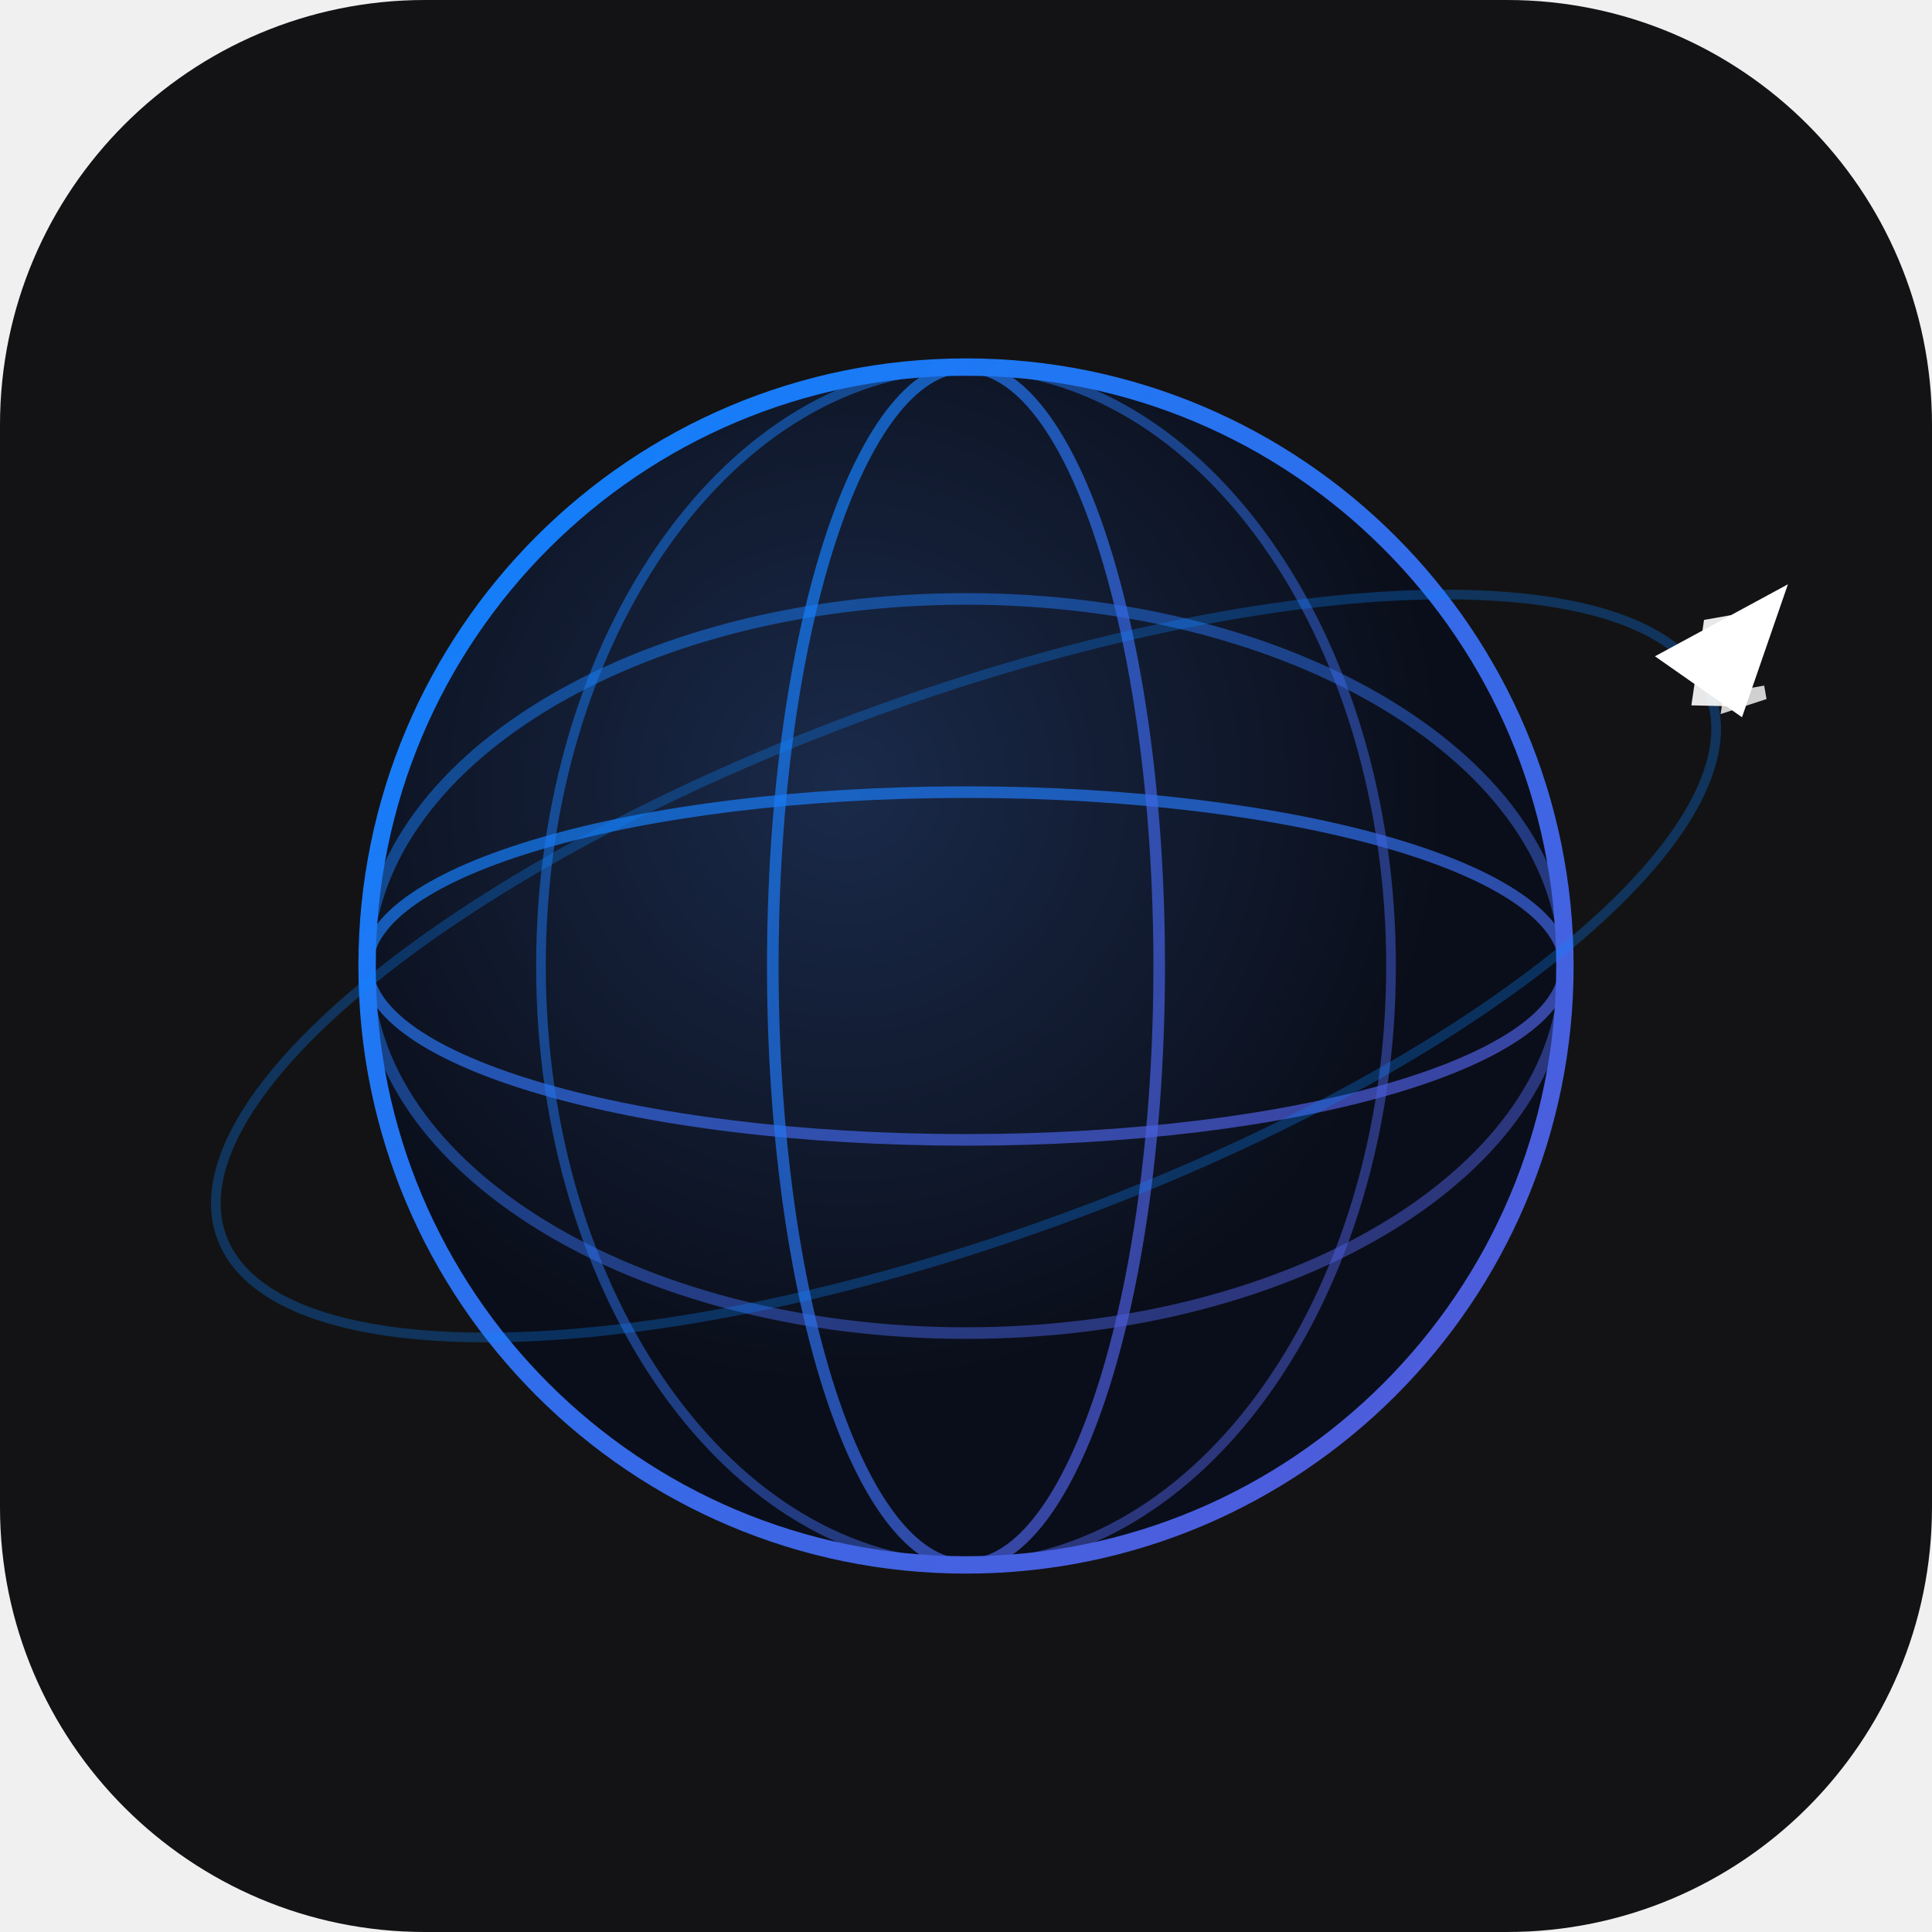
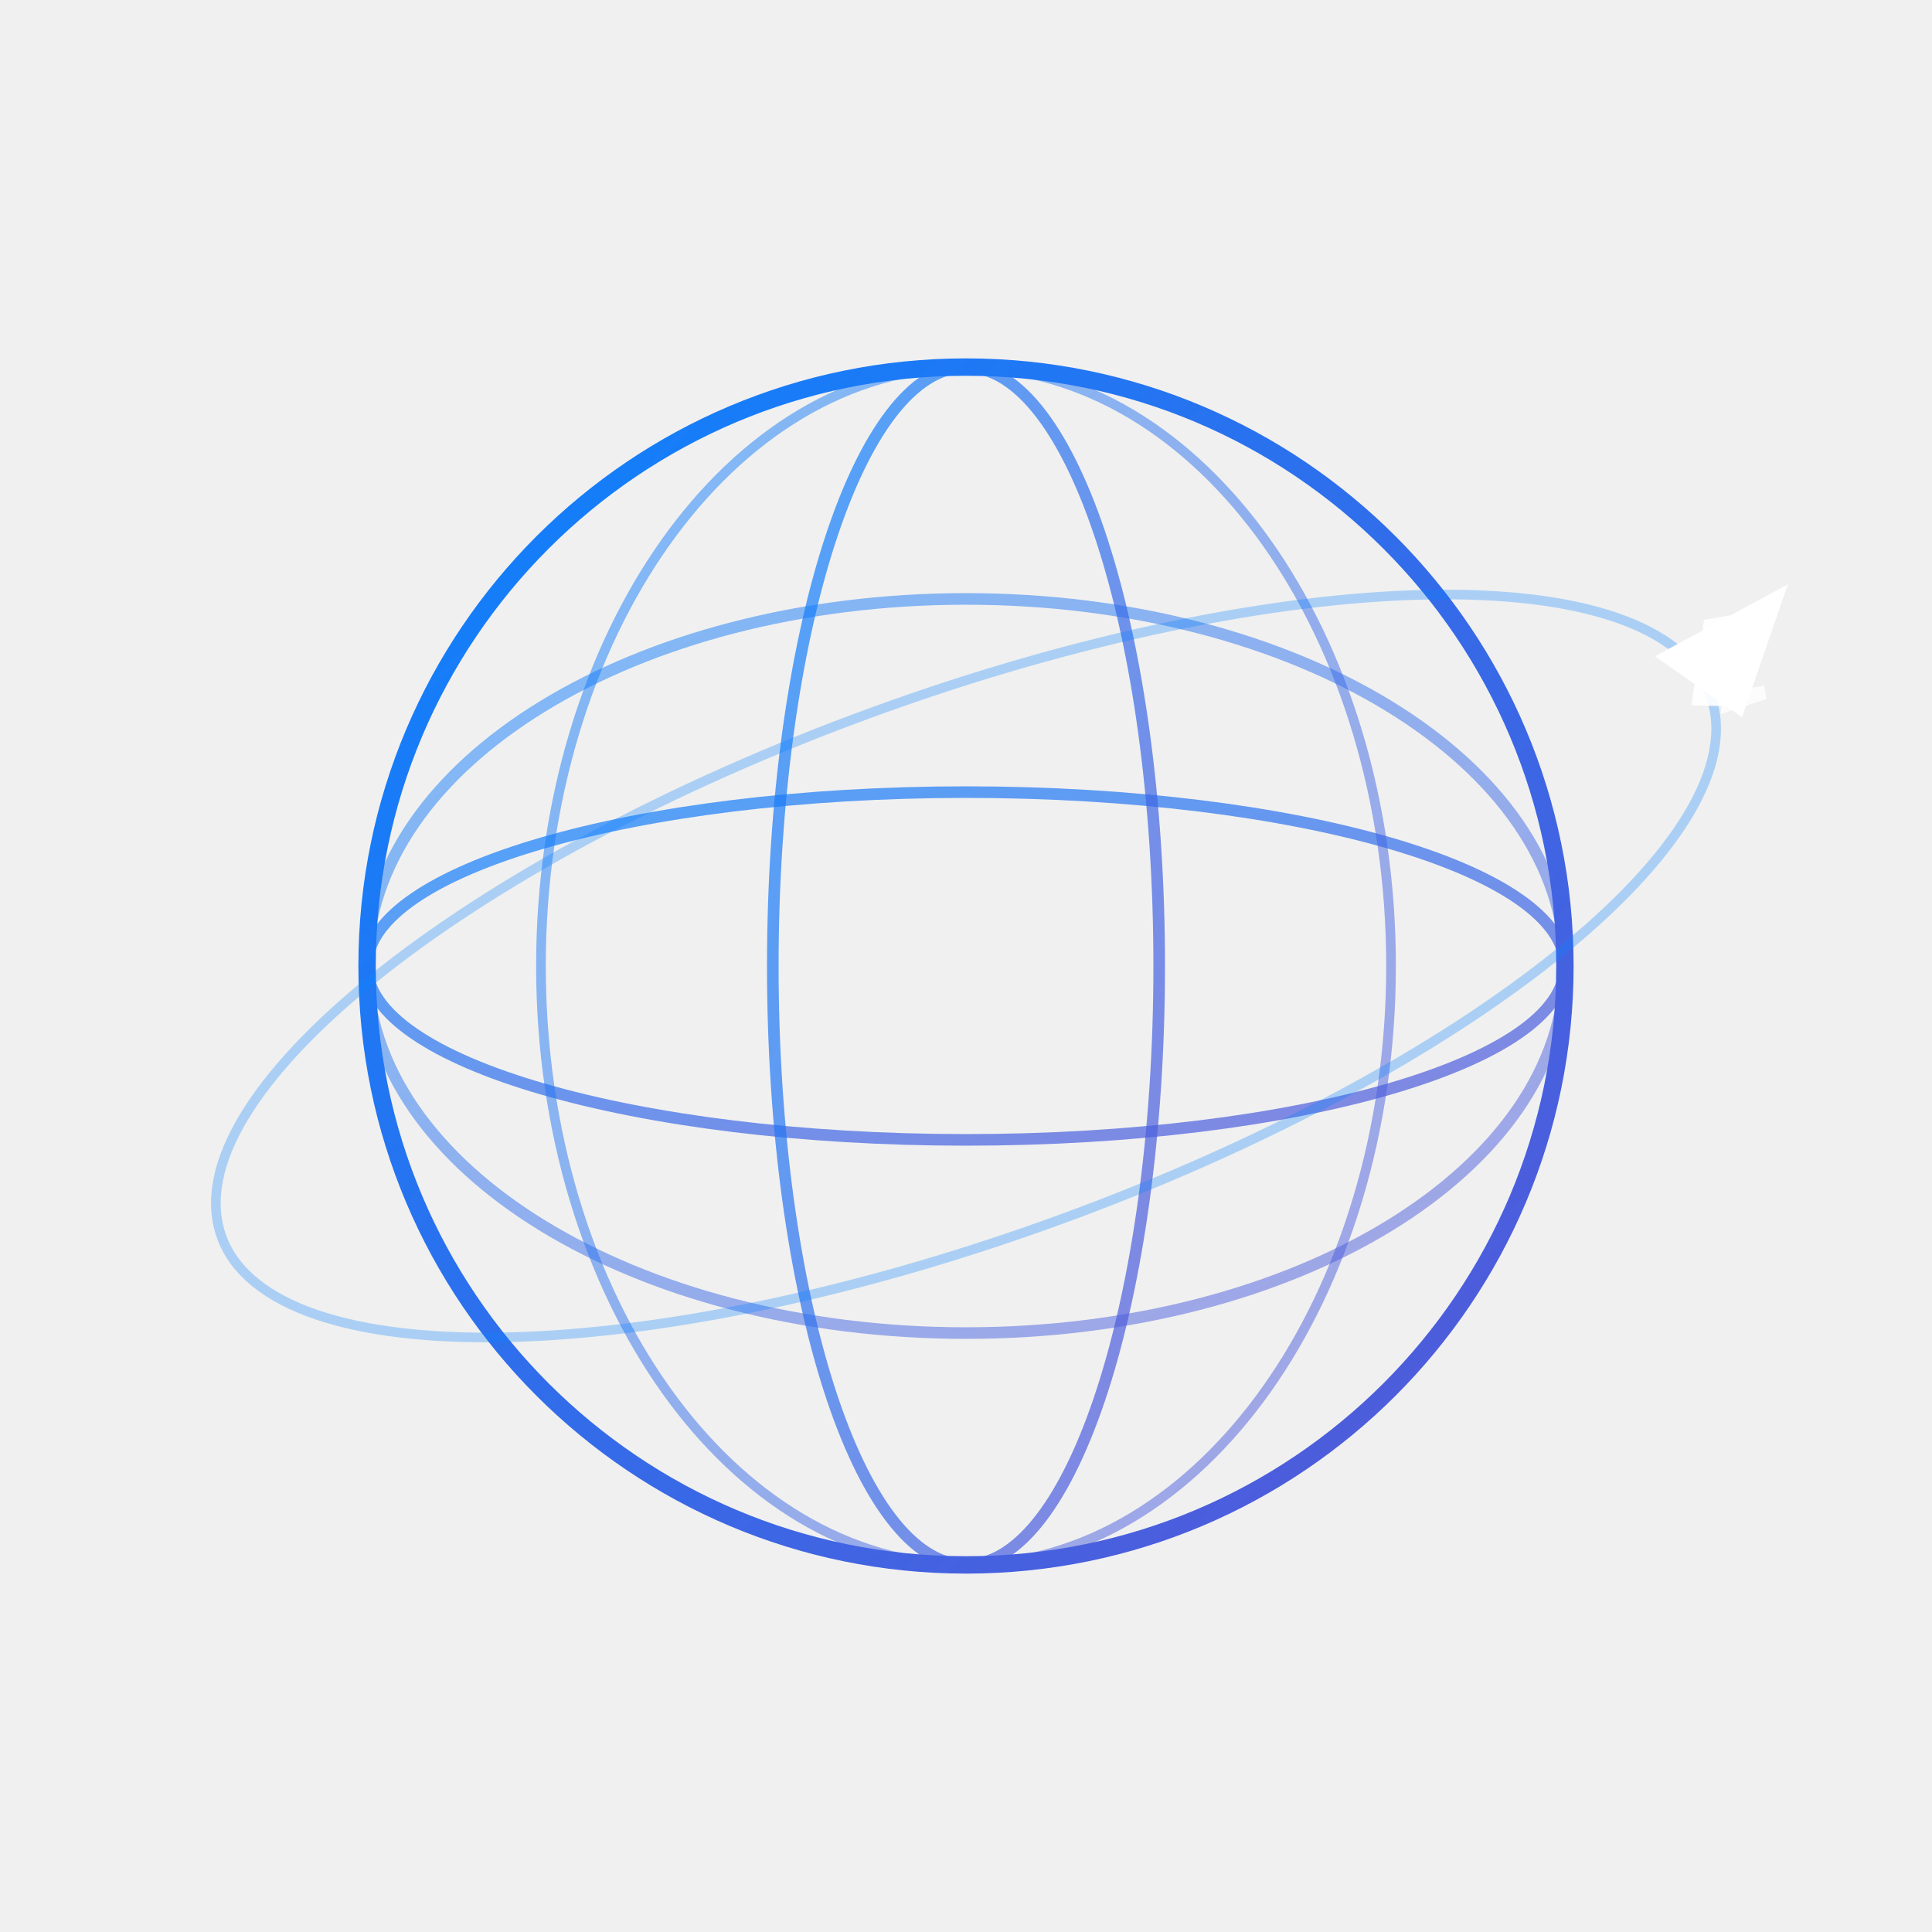
<svg xmlns="http://www.w3.org/2000/svg" viewBox="0 0 200 200" width="200" height="200">
  <defs>
    <radialGradient id="globe-bg" cx="40%" cy="35%">
      <stop offset="0%" stop-color="#1a2a4a" />
      <stop offset="100%" stop-color="#0a0e1a" />
    </radialGradient>
    <linearGradient id="line-grad" x1="0%" y1="0%" x2="100%" y2="100%">
      <stop offset="0%" stop-color="#0A84FF" />
      <stop offset="100%" stop-color="#5856D6" />
    </linearGradient>
    <clipPath id="globe-clip">
      <circle cx="100" cy="100" r="62" />
    </clipPath>
  </defs>
-   <rect width="200" height="200" rx="44" ry="44" fill="#131315" />
-   <circle cx="100" cy="100" r="62" fill="url(#globe-bg)" stroke="url(#line-grad)" stroke-width="1.5" />
+   <circle cx="100" cy="100" r="62" fill="none" stroke="url(#line-grad)" stroke-width="1.5" />
  <g clip-path="url(#globe-clip)">
    <ellipse cx="100" cy="100" rx="62" ry="18" fill="none" stroke="url(#line-grad)" stroke-width="1.2" opacity="0.7" />
    <ellipse cx="100" cy="100" rx="62" ry="38" fill="none" stroke="url(#line-grad)" stroke-width="1.2" opacity="0.5" />
    <line x1="38" y1="100" x2="162" y2="100" stroke="url(#line-grad)" stroke-width="1.2" opacity="0.6" />
    <line x1="38" y1="72" x2="162" y2="72" stroke="url(#line-grad)" stroke-width="1" opacity="0.4" />
    <line x1="38" y1="128" x2="162" y2="128" stroke="url(#line-grad)" stroke-width="1" opacity="0.4" />
    <ellipse cx="100" cy="100" rx="20" ry="62" fill="none" stroke="url(#line-grad)" stroke-width="1.2" opacity="0.7" />
    <ellipse cx="100" cy="100" rx="44" ry="62" fill="none" stroke="url(#line-grad)" stroke-width="1" opacity="0.5" />
    <line x1="100" y1="38" x2="100" y2="162" stroke="url(#line-grad)" stroke-width="1.2" opacity="0.6" />
  </g>
  <circle cx="100" cy="100" r="62" fill="none" stroke="url(#line-grad)" stroke-width="1.8" />
  <ellipse cx="100" cy="100" rx="82" ry="28" fill="none" stroke="#0A84FF" stroke-width="1" opacity="0.3" transform="rotate(-20 100 100)" />
  <g transform="rotate(-20 100 100)">
    <g transform="translate(182, 100) rotate(-35)">
      <path d="M0,-7 L14,0 L0,4 L0,-7 Z" fill="white" />
      <path d="M-2,-1 L6,-5 L8,-3 L0,2 Z" fill="white" opacity="0.9" />
      <path d="M-1,2 L3,5 L4,4 L1,1 Z" fill="white" opacity="0.8" />
    </g>
  </g>
</svg>
